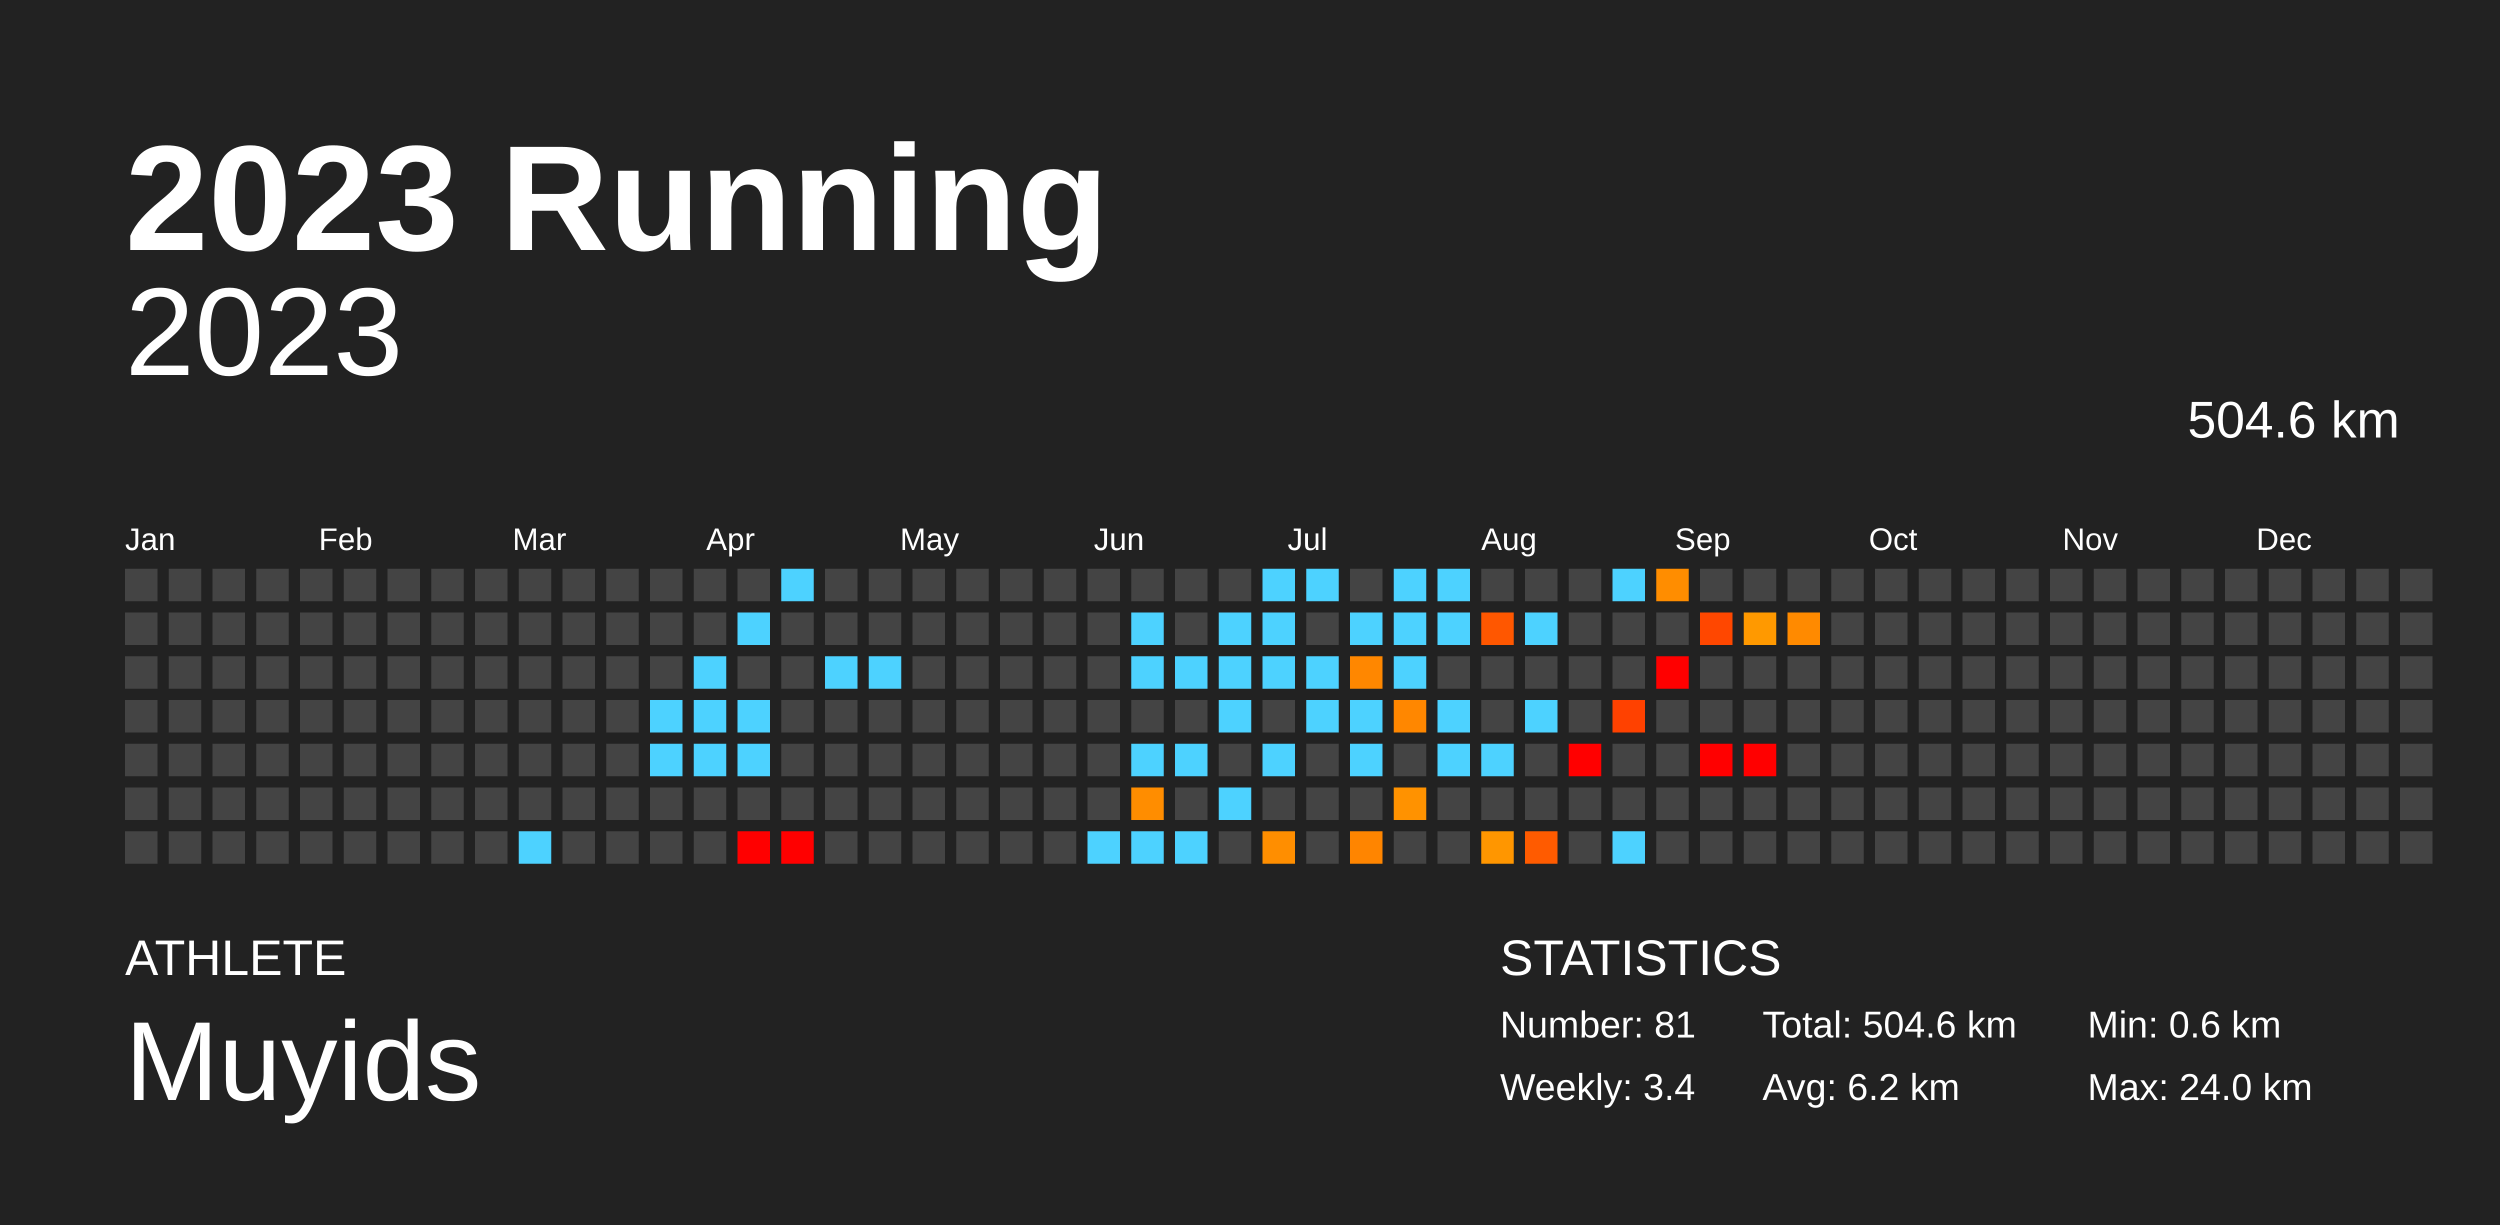
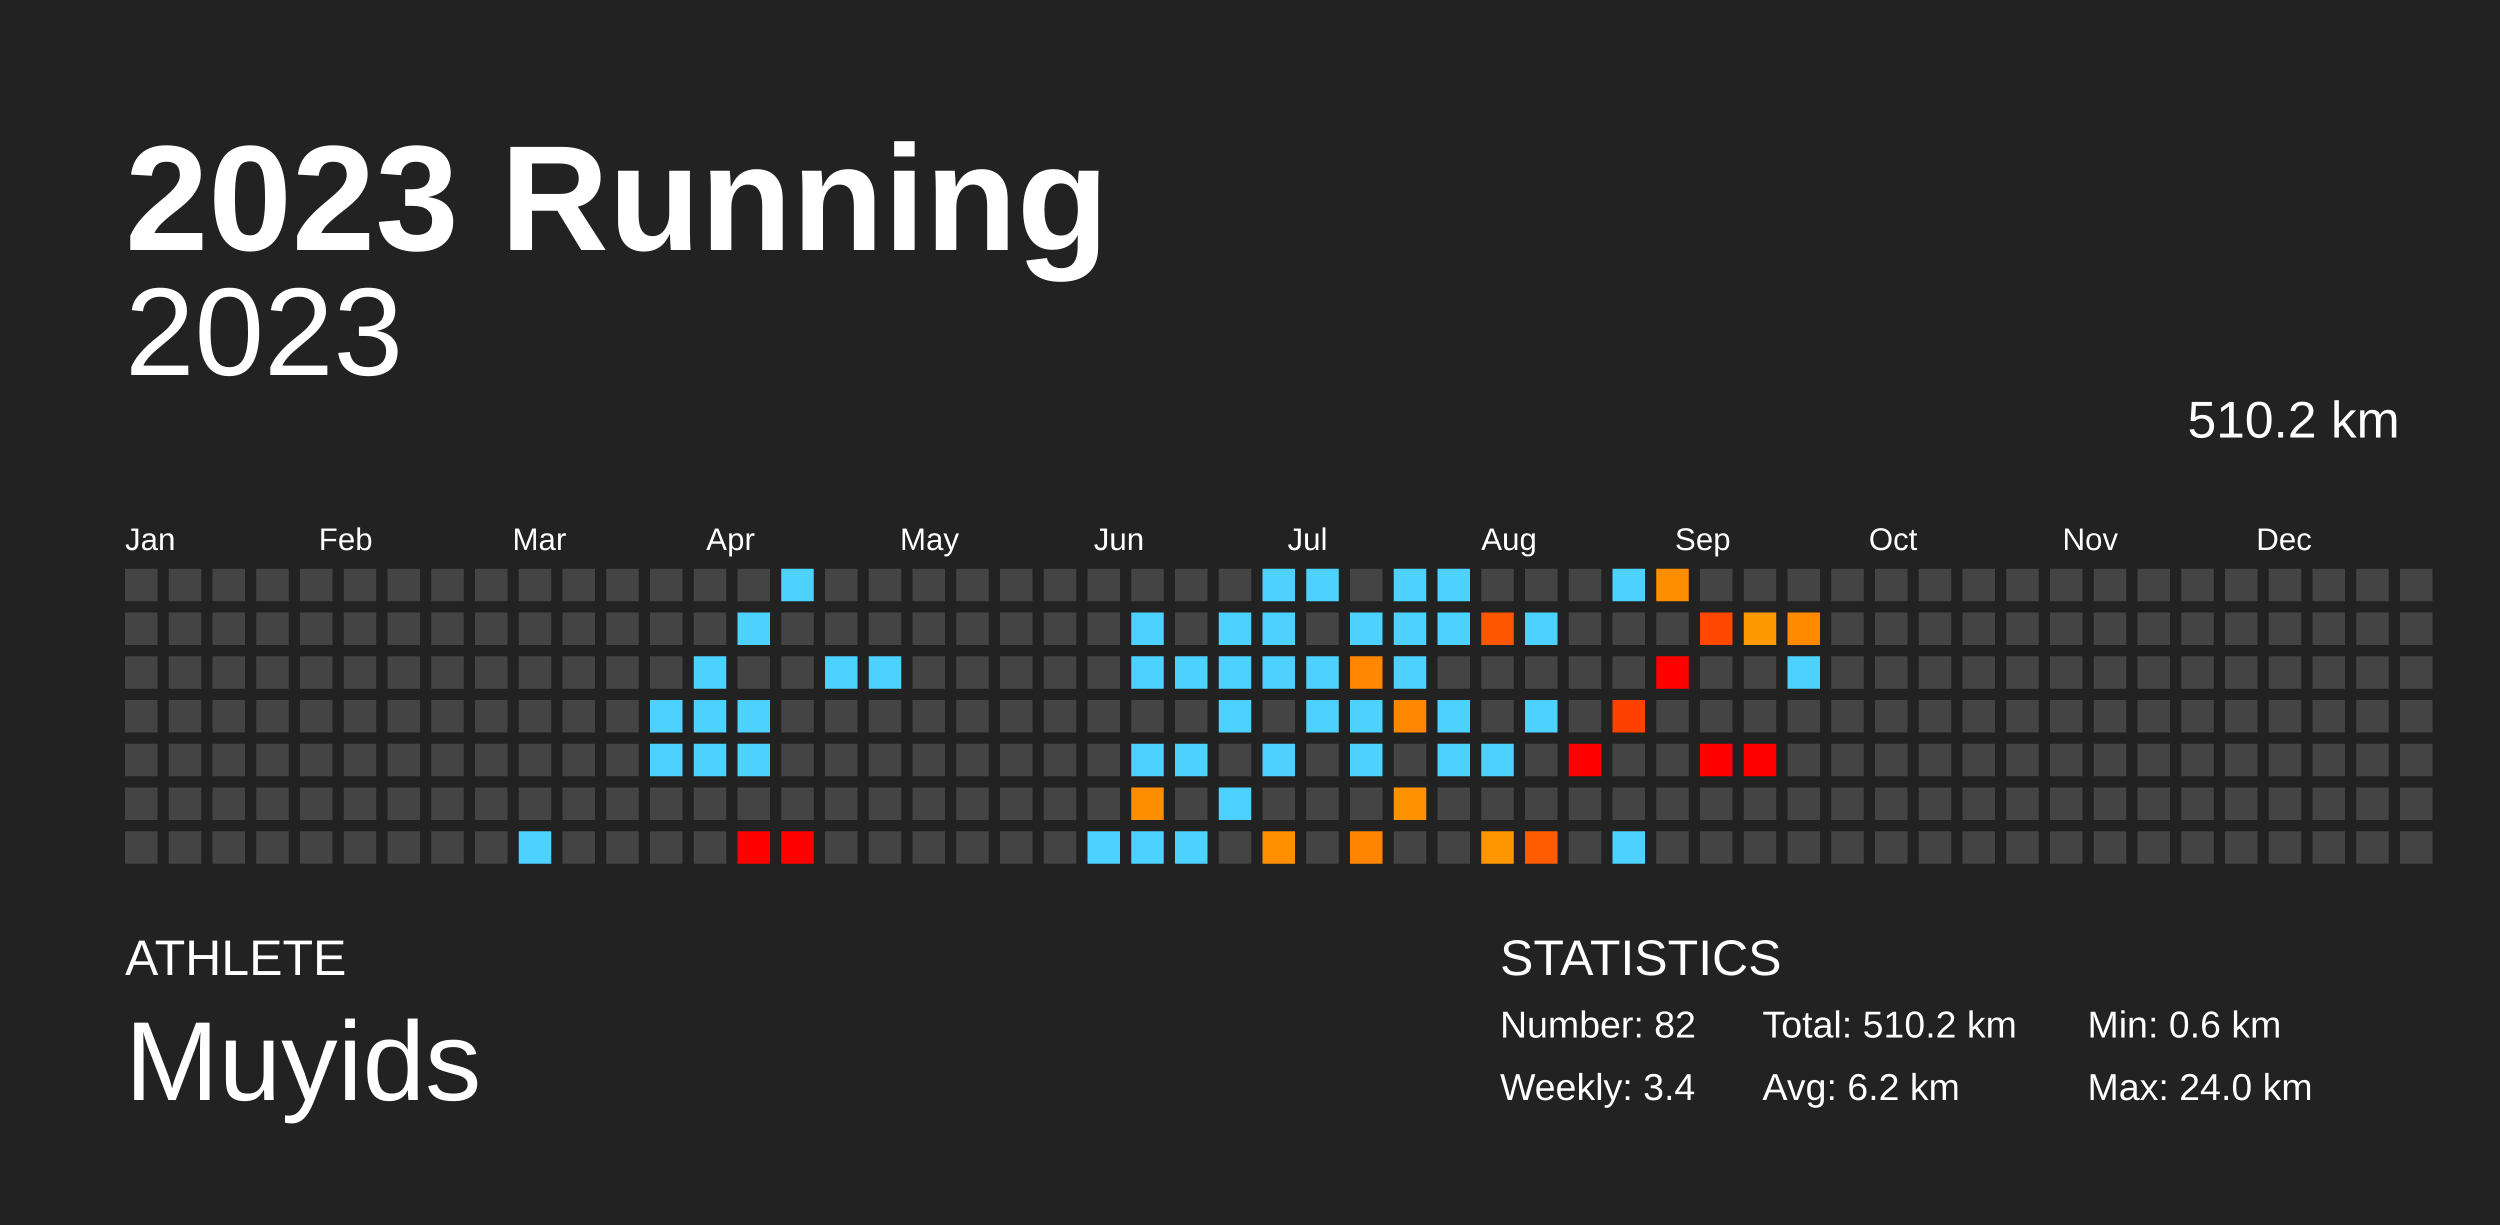
<svg xmlns="http://www.w3.org/2000/svg" baseProfile="full" height="98mm" version="1.1" viewBox="0,0,200,98" width="200mm">
  <defs />
  <rect fill="#222222" height="98" width="200" x="0" y="0" />
  <text fill="#FFFFFF" style="font-size:12px; font-family:Arial; font-weight:bold;" x="10" y="20">2023 Running</text>
  <text fill="#FFFFFF" style="font-size:4px; font-family:Arial" x="10" y="78">ATHLETE</text>
  <text fill="#FFFFFF" style="font-size:9px; font-family:Arial" x="10" y="88">Muyids</text>
  <text fill="#FFFFFF" style="font-size:4px; font-family:Arial" x="120" y="78">STATISTICS</text>
-   <text fill="#FFFFFF" style="font-size:3px; font-family:Arial" x="120" y="83">Number: 81</text>
+   <text fill="#FFFFFF" style="font-size:3px; font-family:Arial" x="120" y="83">Number: 82</text>
  <text fill="#FFFFFF" style="font-size:3px; font-family:Arial" x="120" y="88">Weekly: 3.4</text>
-   <text fill="#FFFFFF" style="font-size:3px; font-family:Arial" x="141" y="83">Total: 504.6 km</text>
+   <text fill="#FFFFFF" style="font-size:3px; font-family:Arial" x="141" y="83">Total: 510.2 km</text>
  <text fill="#FFFFFF" style="font-size:3px; font-family:Arial" x="141" y="88">Avg: 6.2 km</text>
  <text fill="#FFFFFF" style="font-size:3px; font-family:Arial" x="167" y="83">Min: 0.6 km</text>
  <text fill="#FFFFFF" style="font-size:3px; font-family:Arial" x="167" y="88">Max: 24.0 km</text>
  <text alignment-baseline="hanging" fill="#FFFFFF" style="font-size:10.0px; font-family:Arial;" x="10" y="30">2023</text>
-   <text alignment-baseline="hanging" fill="#FFFFFF" style="font-size:4.125px; font-family:Arial;" x="175" y="35">504.6 km</text>
+   <text alignment-baseline="hanging" fill="#FFFFFF" style="font-size:4.125px; font-family:Arial;" x="175" y="35">510.2 km</text>
  <text fill="#FFFFFF" style="font-size:2.5px; font-family:Arial" x="10.0" y="44">Jan</text>
  <text fill="#FFFFFF" style="font-size:2.5px; font-family:Arial" x="25.5" y="44">Feb</text>
  <text fill="#FFFFFF" style="font-size:2.5px; font-family:Arial" x="41.0" y="44">Mar</text>
  <text fill="#FFFFFF" style="font-size:2.5px; font-family:Arial" x="56.5" y="44">Apr</text>
  <text fill="#FFFFFF" style="font-size:2.5px; font-family:Arial" x="72.0" y="44">May</text>
  <text fill="#FFFFFF" style="font-size:2.5px; font-family:Arial" x="87.5" y="44">Jun</text>
  <text fill="#FFFFFF" style="font-size:2.5px; font-family:Arial" x="103.0" y="44">Jul</text>
  <text fill="#FFFFFF" style="font-size:2.5px; font-family:Arial" x="118.5" y="44">Aug</text>
  <text fill="#FFFFFF" style="font-size:2.5px; font-family:Arial" x="134.0" y="44">Sep</text>
  <text fill="#FFFFFF" style="font-size:2.5px; font-family:Arial" x="149.5" y="44">Oct</text>
  <text fill="#FFFFFF" style="font-size:2.5px; font-family:Arial" x="165.0" y="44">Nov</text>
  <text fill="#FFFFFF" style="font-size:2.5px; font-family:Arial" x="180.5" y="44">Dec</text>
  <rect fill="#444444" height="2.6" width="2.6" x="10.0" y="45.5" />
  <rect fill="#444444" height="2.6" width="2.6" x="10.0" y="49.0" />
  <rect fill="#444444" height="2.6" width="2.6" x="10.0" y="52.5" />
  <rect fill="#444444" height="2.6" width="2.6" x="10.0" y="56.0" />
  <rect fill="#444444" height="2.6" width="2.6" x="10.0" y="59.5" />
  <rect fill="#444444" height="2.6" width="2.6" x="10.0" y="63.0" />
  <rect fill="#444444" height="2.6" width="2.6" x="10.0" y="66.5" />
  <rect fill="#444444" height="2.6" width="2.6" x="13.5" y="45.5" />
  <rect fill="#444444" height="2.6" width="2.6" x="13.5" y="49.0" />
  <rect fill="#444444" height="2.6" width="2.6" x="13.5" y="52.5" />
  <rect fill="#444444" height="2.6" width="2.6" x="13.5" y="56.0" />
  <rect fill="#444444" height="2.6" width="2.6" x="13.5" y="59.5" />
  <rect fill="#444444" height="2.6" width="2.6" x="13.5" y="63.0" />
  <rect fill="#444444" height="2.6" width="2.6" x="13.5" y="66.5" />
  <rect fill="#444444" height="2.6" width="2.6" x="17.0" y="45.5" />
  <rect fill="#444444" height="2.6" width="2.6" x="17.0" y="49.0" />
  <rect fill="#444444" height="2.6" width="2.6" x="17.0" y="52.5" />
  <rect fill="#444444" height="2.6" width="2.6" x="17.0" y="56.0" />
  <rect fill="#444444" height="2.6" width="2.6" x="17.0" y="59.5" />
  <rect fill="#444444" height="2.6" width="2.6" x="17.0" y="63.0" />
  <rect fill="#444444" height="2.6" width="2.6" x="17.0" y="66.5" />
  <rect fill="#444444" height="2.6" width="2.6" x="20.5" y="45.5" />
  <rect fill="#444444" height="2.6" width="2.6" x="20.5" y="49.0" />
  <rect fill="#444444" height="2.6" width="2.6" x="20.5" y="52.5" />
  <rect fill="#444444" height="2.6" width="2.6" x="20.5" y="56.0" />
  <rect fill="#444444" height="2.6" width="2.6" x="20.5" y="59.5" />
  <rect fill="#444444" height="2.6" width="2.6" x="20.5" y="63.0" />
  <rect fill="#444444" height="2.6" width="2.6" x="20.5" y="66.5" />
  <rect fill="#444444" height="2.6" width="2.6" x="24.0" y="45.5" />
  <rect fill="#444444" height="2.6" width="2.6" x="24.0" y="49.0" />
  <rect fill="#444444" height="2.6" width="2.6" x="24.0" y="52.5" />
  <rect fill="#444444" height="2.6" width="2.6" x="24.0" y="56.0" />
  <rect fill="#444444" height="2.6" width="2.6" x="24.0" y="59.5" />
  <rect fill="#444444" height="2.6" width="2.6" x="24.0" y="63.0" />
  <rect fill="#444444" height="2.6" width="2.6" x="24.0" y="66.5" />
  <rect fill="#444444" height="2.6" width="2.6" x="27.5" y="45.5" />
  <rect fill="#444444" height="2.6" width="2.6" x="27.5" y="49.0" />
  <rect fill="#444444" height="2.6" width="2.6" x="27.5" y="52.5" />
  <rect fill="#444444" height="2.6" width="2.6" x="27.5" y="56.0" />
  <rect fill="#444444" height="2.6" width="2.6" x="27.5" y="59.5" />
  <rect fill="#444444" height="2.6" width="2.6" x="27.5" y="63.0" />
  <rect fill="#444444" height="2.6" width="2.6" x="27.5" y="66.5" />
  <rect fill="#444444" height="2.6" width="2.6" x="31.0" y="45.5" />
  <rect fill="#444444" height="2.6" width="2.6" x="31.0" y="49.0" />
  <rect fill="#444444" height="2.6" width="2.6" x="31.0" y="52.5" />
  <rect fill="#444444" height="2.6" width="2.6" x="31.0" y="56.0" />
  <rect fill="#444444" height="2.6" width="2.6" x="31.0" y="59.5" />
  <rect fill="#444444" height="2.6" width="2.6" x="31.0" y="63.0" />
  <rect fill="#444444" height="2.6" width="2.6" x="31.0" y="66.5" />
  <rect fill="#444444" height="2.6" width="2.6" x="34.5" y="45.5" />
  <rect fill="#444444" height="2.6" width="2.6" x="34.5" y="49.0" />
  <rect fill="#444444" height="2.6" width="2.6" x="34.5" y="52.5" />
  <rect fill="#444444" height="2.6" width="2.6" x="34.5" y="56.0" />
  <rect fill="#444444" height="2.6" width="2.6" x="34.5" y="59.5" />
  <rect fill="#444444" height="2.6" width="2.6" x="34.5" y="63.0" />
  <rect fill="#444444" height="2.6" width="2.6" x="34.5" y="66.5" />
  <rect fill="#444444" height="2.6" width="2.6" x="38.0" y="45.5" />
  <rect fill="#444444" height="2.6" width="2.6" x="38.0" y="49.0" />
  <rect fill="#444444" height="2.6" width="2.6" x="38.0" y="52.5" />
  <rect fill="#444444" height="2.6" width="2.6" x="38.0" y="56.0" />
  <rect fill="#444444" height="2.6" width="2.6" x="38.0" y="59.5" />
  <rect fill="#444444" height="2.6" width="2.6" x="38.0" y="63.0" />
  <rect fill="#444444" height="2.6" width="2.6" x="38.0" y="66.5" />
  <rect fill="#444444" height="2.6" width="2.6" x="41.5" y="45.5" />
  <rect fill="#444444" height="2.6" width="2.6" x="41.5" y="49.0" />
  <rect fill="#444444" height="2.6" width="2.6" x="41.5" y="52.5" />
  <rect fill="#444444" height="2.6" width="2.6" x="41.5" y="56.0" />
  <rect fill="#444444" height="2.6" width="2.6" x="41.5" y="59.5" />
  <rect fill="#444444" height="2.6" width="2.6" x="41.5" y="63.0" />
  <rect fill="#4dd2ff" height="2.6" width="2.6" x="41.5" y="66.5" />
  <rect fill="#444444" height="2.6" width="2.6" x="45.0" y="45.5" />
  <rect fill="#444444" height="2.6" width="2.6" x="45.0" y="49.0" />
  <rect fill="#444444" height="2.6" width="2.6" x="45.0" y="52.5" />
  <rect fill="#444444" height="2.6" width="2.6" x="45.0" y="56.0" />
  <rect fill="#444444" height="2.6" width="2.6" x="45.0" y="59.5" />
  <rect fill="#444444" height="2.6" width="2.6" x="45.0" y="63.0" />
  <rect fill="#444444" height="2.6" width="2.6" x="45.0" y="66.5" />
  <rect fill="#444444" height="2.6" width="2.6" x="48.5" y="45.5" />
  <rect fill="#444444" height="2.6" width="2.6" x="48.5" y="49.0" />
  <rect fill="#444444" height="2.6" width="2.6" x="48.5" y="52.5" />
  <rect fill="#444444" height="2.6" width="2.6" x="48.5" y="56.0" />
  <rect fill="#444444" height="2.6" width="2.6" x="48.5" y="59.5" />
  <rect fill="#444444" height="2.6" width="2.6" x="48.5" y="63.0" />
  <rect fill="#444444" height="2.6" width="2.6" x="48.5" y="66.5" />
  <rect fill="#444444" height="2.6" width="2.6" x="52.0" y="45.5" />
  <rect fill="#444444" height="2.6" width="2.6" x="52.0" y="49.0" />
  <rect fill="#444444" height="2.6" width="2.6" x="52.0" y="52.5" />
  <rect fill="#4dd2ff" height="2.6" width="2.6" x="52.0" y="56.0" />
  <rect fill="#4dd2ff" height="2.6" width="2.6" x="52.0" y="59.5" />
  <rect fill="#444444" height="2.6" width="2.6" x="52.0" y="63.0" />
  <rect fill="#444444" height="2.6" width="2.6" x="52.0" y="66.5" />
  <rect fill="#444444" height="2.6" width="2.6" x="55.5" y="45.5" />
  <rect fill="#444444" height="2.6" width="2.6" x="55.5" y="49.0" />
  <rect fill="#4dd2ff" height="2.6" width="2.6" x="55.5" y="52.5" />
  <rect fill="#4dd2ff" height="2.6" width="2.6" x="55.5" y="56.0" />
  <rect fill="#4dd2ff" height="2.6" width="2.6" x="55.5" y="59.5" />
  <rect fill="#444444" height="2.6" width="2.6" x="55.5" y="63.0" />
  <rect fill="#444444" height="2.6" width="2.6" x="55.5" y="66.5" />
  <rect fill="#444444" height="2.6" width="2.6" x="59.0" y="45.5" />
  <rect fill="#4dd2ff" height="2.6" width="2.6" x="59.0" y="49.0" />
  <rect fill="#444444" height="2.6" width="2.6" x="59.0" y="52.5" />
  <rect fill="#4dd2ff" height="2.6" width="2.6" x="59.0" y="56.0" />
  <rect fill="#4dd2ff" height="2.6" width="2.6" x="59.0" y="59.5" />
  <rect fill="#444444" height="2.6" width="2.6" x="59.0" y="63.0" />
  <rect fill="red" height="2.6" width="2.6" x="59.0" y="66.5" />
  <rect fill="#4dd2ff" height="2.6" width="2.6" x="62.5" y="45.5" />
  <rect fill="#444444" height="2.6" width="2.6" x="62.5" y="49.0" />
  <rect fill="#444444" height="2.6" width="2.6" x="62.5" y="52.5" />
  <rect fill="#444444" height="2.6" width="2.6" x="62.5" y="56.0" />
  <rect fill="#444444" height="2.6" width="2.6" x="62.5" y="59.5" />
  <rect fill="#444444" height="2.6" width="2.6" x="62.5" y="63.0" />
  <rect fill="red" height="2.6" width="2.6" x="62.5" y="66.5" />
  <rect fill="#444444" height="2.6" width="2.6" x="66.0" y="45.5" />
  <rect fill="#444444" height="2.6" width="2.6" x="66.0" y="49.0" />
  <rect fill="#4dd2ff" height="2.6" width="2.6" x="66.0" y="52.5" />
  <rect fill="#444444" height="2.6" width="2.6" x="66.0" y="56.0" />
  <rect fill="#444444" height="2.6" width="2.6" x="66.0" y="59.5" />
  <rect fill="#444444" height="2.6" width="2.6" x="66.0" y="63.0" />
  <rect fill="#444444" height="2.6" width="2.6" x="66.0" y="66.5" />
  <rect fill="#444444" height="2.6" width="2.6" x="69.5" y="45.5" />
  <rect fill="#444444" height="2.6" width="2.6" x="69.5" y="49.0" />
  <rect fill="#4dd2ff" height="2.6" width="2.6" x="69.5" y="52.5" />
  <rect fill="#444444" height="2.6" width="2.6" x="69.5" y="56.0" />
  <rect fill="#444444" height="2.6" width="2.6" x="69.5" y="59.5" />
  <rect fill="#444444" height="2.6" width="2.6" x="69.5" y="63.0" />
  <rect fill="#444444" height="2.6" width="2.6" x="69.5" y="66.5" />
  <rect fill="#444444" height="2.6" width="2.6" x="73.0" y="45.5" />
  <rect fill="#444444" height="2.6" width="2.6" x="73.0" y="49.0" />
  <rect fill="#444444" height="2.6" width="2.6" x="73.0" y="52.5" />
  <rect fill="#444444" height="2.6" width="2.6" x="73.0" y="56.0" />
  <rect fill="#444444" height="2.6" width="2.6" x="73.0" y="59.5" />
  <rect fill="#444444" height="2.6" width="2.6" x="73.0" y="63.0" />
  <rect fill="#444444" height="2.6" width="2.6" x="73.0" y="66.5" />
  <rect fill="#444444" height="2.6" width="2.6" x="76.5" y="45.5" />
  <rect fill="#444444" height="2.6" width="2.6" x="76.5" y="49.0" />
  <rect fill="#444444" height="2.6" width="2.6" x="76.5" y="52.5" />
  <rect fill="#444444" height="2.6" width="2.6" x="76.5" y="56.0" />
  <rect fill="#444444" height="2.6" width="2.6" x="76.5" y="59.5" />
  <rect fill="#444444" height="2.6" width="2.6" x="76.5" y="63.0" />
  <rect fill="#444444" height="2.6" width="2.6" x="76.5" y="66.5" />
  <rect fill="#444444" height="2.6" width="2.6" x="80.0" y="45.5" />
  <rect fill="#444444" height="2.6" width="2.6" x="80.0" y="49.0" />
  <rect fill="#444444" height="2.6" width="2.6" x="80.0" y="52.5" />
  <rect fill="#444444" height="2.6" width="2.6" x="80.0" y="56.0" />
  <rect fill="#444444" height="2.6" width="2.6" x="80.0" y="59.5" />
  <rect fill="#444444" height="2.6" width="2.6" x="80.0" y="63.0" />
  <rect fill="#444444" height="2.6" width="2.6" x="80.0" y="66.5" />
  <rect fill="#444444" height="2.6" width="2.6" x="83.5" y="45.5" />
  <rect fill="#444444" height="2.6" width="2.6" x="83.5" y="49.0" />
  <rect fill="#444444" height="2.6" width="2.6" x="83.5" y="52.5" />
  <rect fill="#444444" height="2.6" width="2.6" x="83.5" y="56.0" />
  <rect fill="#444444" height="2.6" width="2.6" x="83.5" y="59.5" />
  <rect fill="#444444" height="2.6" width="2.6" x="83.5" y="63.0" />
  <rect fill="#444444" height="2.6" width="2.6" x="83.5" y="66.5" />
  <rect fill="#444444" height="2.6" width="2.6" x="87.0" y="45.5" />
  <rect fill="#444444" height="2.6" width="2.6" x="87.0" y="49.0" />
  <rect fill="#444444" height="2.6" width="2.6" x="87.0" y="52.5" />
  <rect fill="#444444" height="2.6" width="2.6" x="87.0" y="56.0" />
  <rect fill="#444444" height="2.6" width="2.6" x="87.0" y="59.5" />
  <rect fill="#444444" height="2.6" width="2.6" x="87.0" y="63.0" />
  <rect fill="#4dd2ff" height="2.6" width="2.6" x="87.0" y="66.5" />
  <rect fill="#444444" height="2.6" width="2.6" x="90.5" y="45.5" />
  <rect fill="#4dd2ff" height="2.6" width="2.6" x="90.5" y="49.0" />
  <rect fill="#4dd2ff" height="2.6" width="2.6" x="90.5" y="52.5" />
  <rect fill="#444444" height="2.6" width="2.6" x="90.5" y="56.0" />
  <rect fill="#4dd2ff" height="2.6" width="2.6" x="90.5" y="59.5" />
  <rect fill="#ff8d00" height="2.6" width="2.6" x="90.5" y="63.0" />
  <rect fill="#4dd2ff" height="2.6" width="2.6" x="90.5" y="66.5" />
  <rect fill="#444444" height="2.6" width="2.6" x="94.0" y="45.5" />
  <rect fill="#444444" height="2.6" width="2.6" x="94.0" y="49.0" />
  <rect fill="#4dd2ff" height="2.6" width="2.6" x="94.0" y="52.5" />
  <rect fill="#444444" height="2.6" width="2.6" x="94.0" y="56.0" />
  <rect fill="#4dd2ff" height="2.6" width="2.6" x="94.0" y="59.5" />
  <rect fill="#444444" height="2.6" width="2.6" x="94.0" y="63.0" />
  <rect fill="#4dd2ff" height="2.6" width="2.6" x="94.0" y="66.5" />
  <rect fill="#444444" height="2.6" width="2.6" x="97.5" y="45.5" />
  <rect fill="#4dd2ff" height="2.6" width="2.6" x="97.5" y="49.0" />
  <rect fill="#4dd2ff" height="2.6" width="2.6" x="97.5" y="52.5" />
  <rect fill="#4dd2ff" height="2.6" width="2.6" x="97.5" y="56.0" />
  <rect fill="#444444" height="2.6" width="2.6" x="97.5" y="59.5" />
  <rect fill="#4dd2ff" height="2.6" width="2.6" x="97.5" y="63.0" />
  <rect fill="#444444" height="2.6" width="2.6" x="97.5" y="66.5" />
  <rect fill="#4dd2ff" height="2.6" width="2.6" x="101.0" y="45.5" />
  <rect fill="#4dd2ff" height="2.6" width="2.6" x="101.0" y="49.0" />
  <rect fill="#4dd2ff" height="2.6" width="2.6" x="101.0" y="52.5" />
  <rect fill="#444444" height="2.6" width="2.6" x="101.0" y="56.0" />
  <rect fill="#4dd2ff" height="2.6" width="2.6" x="101.0" y="59.5" />
  <rect fill="#444444" height="2.6" width="2.6" x="101.0" y="63.0" />
  <rect fill="#ff8e00" height="2.6" width="2.6" x="101.0" y="66.5" />
  <rect fill="#4dd2ff" height="2.6" width="2.6" x="104.5" y="45.5" />
  <rect fill="#444444" height="2.6" width="2.6" x="104.5" y="49.0" />
  <rect fill="#4dd2ff" height="2.6" width="2.6" x="104.5" y="52.5" />
  <rect fill="#4dd2ff" height="2.6" width="2.6" x="104.5" y="56.0" />
  <rect fill="#444444" height="2.6" width="2.6" x="104.5" y="59.5" />
  <rect fill="#444444" height="2.6" width="2.6" x="104.5" y="63.0" />
  <rect fill="#444444" height="2.6" width="2.6" x="104.5" y="66.5" />
  <rect fill="#444444" height="2.6" width="2.6" x="108.0" y="45.5" />
  <rect fill="#4dd2ff" height="2.6" width="2.6" x="108.0" y="49.0" />
  <rect fill="#ff8700" height="2.6" width="2.6" x="108.0" y="52.5" />
  <rect fill="#4dd2ff" height="2.6" width="2.6" x="108.0" y="56.0" />
  <rect fill="#4dd2ff" height="2.6" width="2.6" x="108.0" y="59.5" />
  <rect fill="#444444" height="2.6" width="2.6" x="108.0" y="63.0" />
  <rect fill="#ff8500" height="2.6" width="2.6" x="108.0" y="66.5" />
  <rect fill="#4dd2ff" height="2.6" width="2.6" x="111.5" y="45.5" />
  <rect fill="#4dd2ff" height="2.6" width="2.6" x="111.5" y="49.0" />
  <rect fill="#4dd2ff" height="2.6" width="2.6" x="111.5" y="52.5" />
  <rect fill="#ff8700" height="2.6" width="2.6" x="111.5" y="56.0" />
  <rect fill="#444444" height="2.6" width="2.6" x="111.5" y="59.5" />
  <rect fill="#ff9200" height="2.6" width="2.6" x="111.5" y="63.0" />
  <rect fill="#444444" height="2.6" width="2.6" x="111.5" y="66.5" />
  <rect fill="#4dd2ff" height="2.6" width="2.6" x="115.0" y="45.5" />
  <rect fill="#4dd2ff" height="2.6" width="2.6" x="115.0" y="49.0" />
  <rect fill="#444444" height="2.6" width="2.6" x="115.0" y="52.5" />
  <rect fill="#4dd2ff" height="2.6" width="2.6" x="115.0" y="56.0" />
  <rect fill="#4dd2ff" height="2.6" width="2.6" x="115.0" y="59.5" />
  <rect fill="#444444" height="2.6" width="2.6" x="115.0" y="63.0" />
  <rect fill="#444444" height="2.6" width="2.6" x="115.0" y="66.5" />
  <rect fill="#444444" height="2.6" width="2.6" x="118.5" y="45.5" />
  <rect fill="#ff5700" height="2.6" width="2.6" x="118.5" y="49.0" />
  <rect fill="#444444" height="2.6" width="2.6" x="118.5" y="52.5" />
  <rect fill="#444444" height="2.6" width="2.6" x="118.5" y="56.0" />
  <rect fill="#4dd2ff" height="2.6" width="2.6" x="118.5" y="59.5" />
  <rect fill="#444444" height="2.6" width="2.6" x="118.5" y="63.0" />
  <rect fill="#ff9600" height="2.6" width="2.6" x="118.5" y="66.5" />
  <rect fill="#444444" height="2.6" width="2.6" x="122.0" y="45.5" />
  <rect fill="#4dd2ff" height="2.6" width="2.6" x="122.0" y="49.0" />
  <rect fill="#444444" height="2.6" width="2.6" x="122.0" y="52.5" />
  <rect fill="#4dd2ff" height="2.6" width="2.6" x="122.0" y="56.0" />
  <rect fill="#444444" height="2.6" width="2.6" x="122.0" y="59.5" />
  <rect fill="#444444" height="2.6" width="2.6" x="122.0" y="63.0" />
  <rect fill="#ff5b00" height="2.6" width="2.6" x="122.0" y="66.5" />
  <rect fill="#444444" height="2.6" width="2.6" x="125.5" y="45.5" />
  <rect fill="#444444" height="2.6" width="2.6" x="125.5" y="49.0" />
  <rect fill="#444444" height="2.6" width="2.6" x="125.5" y="52.5" />
  <rect fill="#444444" height="2.6" width="2.6" x="125.5" y="56.0" />
  <rect fill="red" height="2.6" width="2.6" x="125.5" y="59.5" />
  <rect fill="#444444" height="2.6" width="2.6" x="125.5" y="63.0" />
  <rect fill="#444444" height="2.6" width="2.6" x="125.5" y="66.5" />
  <rect fill="#4dd2ff" height="2.6" width="2.6" x="129.0" y="45.5" />
  <rect fill="#444444" height="2.6" width="2.6" x="129.0" y="49.0" />
  <rect fill="#444444" height="2.6" width="2.6" x="129.0" y="52.5" />
  <rect fill="#ff4100" height="2.6" width="2.6" x="129.0" y="56.0" />
  <rect fill="#444444" height="2.6" width="2.6" x="129.0" y="59.5" />
  <rect fill="#444444" height="2.6" width="2.6" x="129.0" y="63.0" />
  <rect fill="#4dd2ff" height="2.6" width="2.6" x="129.0" y="66.5" />
  <rect fill="#ff8d00" height="2.6" width="2.6" x="132.5" y="45.5" />
  <rect fill="#444444" height="2.6" width="2.6" x="132.5" y="49.0" />
  <rect fill="red" height="2.6" width="2.6" x="132.5" y="52.5" />
  <rect fill="#444444" height="2.6" width="2.6" x="132.5" y="56.0" />
  <rect fill="#444444" height="2.6" width="2.6" x="132.5" y="59.5" />
  <rect fill="#444444" height="2.6" width="2.6" x="132.5" y="63.0" />
  <rect fill="#444444" height="2.6" width="2.6" x="132.5" y="66.5" />
  <rect fill="#444444" height="2.6" width="2.6" x="136.0" y="45.5" />
  <rect fill="#ff4700" height="2.6" width="2.6" x="136.0" y="49.0" />
  <rect fill="#444444" height="2.6" width="2.6" x="136.0" y="52.5" />
  <rect fill="#444444" height="2.6" width="2.6" x="136.0" y="56.0" />
  <rect fill="red" height="2.6" width="2.6" x="136.0" y="59.5" />
  <rect fill="#444444" height="2.6" width="2.6" x="136.0" y="63.0" />
  <rect fill="#444444" height="2.6" width="2.6" x="136.0" y="66.5" />
  <rect fill="#444444" height="2.6" width="2.6" x="139.5" y="45.5" />
  <rect fill="#ff9900" height="2.6" width="2.6" x="139.5" y="49.0" />
  <rect fill="#444444" height="2.6" width="2.6" x="139.5" y="52.5" />
  <rect fill="#444444" height="2.6" width="2.6" x="139.5" y="56.0" />
  <rect fill="red" height="2.6" width="2.6" x="139.5" y="59.5" />
  <rect fill="#444444" height="2.6" width="2.6" x="139.5" y="63.0" />
  <rect fill="#444444" height="2.6" width="2.6" x="139.5" y="66.5" />
  <rect fill="#444444" height="2.6" width="2.6" x="143.0" y="45.5" />
  <rect fill="#ff8a00" height="2.6" width="2.6" x="143.0" y="49.0" />
-   <rect fill="#444444" height="2.6" width="2.6" x="143.0" y="52.5" />
+   <rect fill="#4dd2ff" height="2.6" width="2.6" x="143.0" y="52.5" />
  <rect fill="#444444" height="2.6" width="2.6" x="143.0" y="56.0" />
  <rect fill="#444444" height="2.6" width="2.6" x="143.0" y="59.5" />
  <rect fill="#444444" height="2.6" width="2.6" x="143.0" y="63.0" />
  <rect fill="#444444" height="2.6" width="2.6" x="143.0" y="66.5" />
  <rect fill="#444444" height="2.6" width="2.6" x="146.5" y="45.5" />
  <rect fill="#444444" height="2.6" width="2.6" x="146.5" y="49.0" />
  <rect fill="#444444" height="2.6" width="2.6" x="146.5" y="52.5" />
  <rect fill="#444444" height="2.6" width="2.6" x="146.5" y="56.0" />
  <rect fill="#444444" height="2.6" width="2.6" x="146.5" y="59.5" />
  <rect fill="#444444" height="2.6" width="2.6" x="146.5" y="63.0" />
  <rect fill="#444444" height="2.6" width="2.6" x="146.5" y="66.5" />
  <rect fill="#444444" height="2.6" width="2.6" x="150.0" y="45.5" />
  <rect fill="#444444" height="2.6" width="2.6" x="150.0" y="49.0" />
  <rect fill="#444444" height="2.6" width="2.6" x="150.0" y="52.5" />
  <rect fill="#444444" height="2.6" width="2.6" x="150.0" y="56.0" />
  <rect fill="#444444" height="2.6" width="2.6" x="150.0" y="59.5" />
  <rect fill="#444444" height="2.6" width="2.6" x="150.0" y="63.0" />
  <rect fill="#444444" height="2.6" width="2.6" x="150.0" y="66.5" />
  <rect fill="#444444" height="2.6" width="2.6" x="153.5" y="45.5" />
  <rect fill="#444444" height="2.6" width="2.6" x="153.5" y="49.0" />
  <rect fill="#444444" height="2.6" width="2.6" x="153.5" y="52.5" />
  <rect fill="#444444" height="2.6" width="2.6" x="153.5" y="56.0" />
  <rect fill="#444444" height="2.6" width="2.6" x="153.5" y="59.5" />
  <rect fill="#444444" height="2.6" width="2.6" x="153.5" y="63.0" />
  <rect fill="#444444" height="2.6" width="2.6" x="153.5" y="66.5" />
  <rect fill="#444444" height="2.6" width="2.6" x="157.0" y="45.5" />
  <rect fill="#444444" height="2.6" width="2.6" x="157.0" y="49.0" />
  <rect fill="#444444" height="2.6" width="2.6" x="157.0" y="52.5" />
  <rect fill="#444444" height="2.6" width="2.6" x="157.0" y="56.0" />
  <rect fill="#444444" height="2.6" width="2.6" x="157.0" y="59.5" />
  <rect fill="#444444" height="2.6" width="2.6" x="157.0" y="63.0" />
  <rect fill="#444444" height="2.6" width="2.6" x="157.0" y="66.5" />
  <rect fill="#444444" height="2.6" width="2.6" x="160.5" y="45.5" />
  <rect fill="#444444" height="2.6" width="2.6" x="160.5" y="49.0" />
  <rect fill="#444444" height="2.6" width="2.6" x="160.5" y="52.5" />
  <rect fill="#444444" height="2.6" width="2.6" x="160.5" y="56.0" />
  <rect fill="#444444" height="2.6" width="2.6" x="160.5" y="59.5" />
  <rect fill="#444444" height="2.6" width="2.6" x="160.5" y="63.0" />
  <rect fill="#444444" height="2.6" width="2.6" x="160.5" y="66.5" />
  <rect fill="#444444" height="2.6" width="2.6" x="164.0" y="45.5" />
  <rect fill="#444444" height="2.6" width="2.6" x="164.0" y="49.0" />
  <rect fill="#444444" height="2.6" width="2.6" x="164.0" y="52.5" />
  <rect fill="#444444" height="2.6" width="2.6" x="164.0" y="56.0" />
  <rect fill="#444444" height="2.6" width="2.6" x="164.0" y="59.5" />
  <rect fill="#444444" height="2.6" width="2.6" x="164.0" y="63.0" />
  <rect fill="#444444" height="2.6" width="2.6" x="164.0" y="66.5" />
  <rect fill="#444444" height="2.6" width="2.6" x="167.5" y="45.5" />
  <rect fill="#444444" height="2.6" width="2.6" x="167.5" y="49.0" />
  <rect fill="#444444" height="2.6" width="2.6" x="167.5" y="52.5" />
  <rect fill="#444444" height="2.6" width="2.6" x="167.5" y="56.0" />
  <rect fill="#444444" height="2.6" width="2.6" x="167.5" y="59.5" />
  <rect fill="#444444" height="2.6" width="2.6" x="167.5" y="63.0" />
  <rect fill="#444444" height="2.6" width="2.6" x="167.5" y="66.5" />
  <rect fill="#444444" height="2.6" width="2.6" x="171.0" y="45.5" />
  <rect fill="#444444" height="2.6" width="2.6" x="171.0" y="49.0" />
  <rect fill="#444444" height="2.6" width="2.6" x="171.0" y="52.5" />
  <rect fill="#444444" height="2.6" width="2.6" x="171.0" y="56.0" />
  <rect fill="#444444" height="2.6" width="2.6" x="171.0" y="59.5" />
  <rect fill="#444444" height="2.6" width="2.6" x="171.0" y="63.0" />
  <rect fill="#444444" height="2.6" width="2.6" x="171.0" y="66.5" />
  <rect fill="#444444" height="2.6" width="2.6" x="174.5" y="45.5" />
  <rect fill="#444444" height="2.6" width="2.6" x="174.5" y="49.0" />
  <rect fill="#444444" height="2.6" width="2.6" x="174.5" y="52.5" />
  <rect fill="#444444" height="2.6" width="2.6" x="174.5" y="56.0" />
  <rect fill="#444444" height="2.6" width="2.6" x="174.5" y="59.5" />
  <rect fill="#444444" height="2.6" width="2.6" x="174.5" y="63.0" />
  <rect fill="#444444" height="2.6" width="2.6" x="174.5" y="66.5" />
  <rect fill="#444444" height="2.6" width="2.6" x="178.0" y="45.5" />
  <rect fill="#444444" height="2.6" width="2.6" x="178.0" y="49.0" />
  <rect fill="#444444" height="2.6" width="2.6" x="178.0" y="52.5" />
  <rect fill="#444444" height="2.6" width="2.6" x="178.0" y="56.0" />
  <rect fill="#444444" height="2.6" width="2.6" x="178.0" y="59.5" />
  <rect fill="#444444" height="2.6" width="2.6" x="178.0" y="63.0" />
  <rect fill="#444444" height="2.6" width="2.6" x="178.0" y="66.5" />
  <rect fill="#444444" height="2.6" width="2.6" x="181.5" y="45.5" />
  <rect fill="#444444" height="2.6" width="2.6" x="181.5" y="49.0" />
  <rect fill="#444444" height="2.6" width="2.6" x="181.5" y="52.5" />
  <rect fill="#444444" height="2.6" width="2.6" x="181.5" y="56.0" />
  <rect fill="#444444" height="2.6" width="2.6" x="181.5" y="59.5" />
  <rect fill="#444444" height="2.6" width="2.6" x="181.5" y="63.0" />
  <rect fill="#444444" height="2.6" width="2.6" x="181.5" y="66.5" />
  <rect fill="#444444" height="2.6" width="2.6" x="185.0" y="45.5" />
  <rect fill="#444444" height="2.6" width="2.6" x="185.0" y="49.0" />
  <rect fill="#444444" height="2.6" width="2.6" x="185.0" y="52.5" />
  <rect fill="#444444" height="2.6" width="2.6" x="185.0" y="56.0" />
  <rect fill="#444444" height="2.6" width="2.6" x="185.0" y="59.5" />
  <rect fill="#444444" height="2.6" width="2.6" x="185.0" y="63.0" />
  <rect fill="#444444" height="2.6" width="2.6" x="185.0" y="66.5" />
  <rect fill="#444444" height="2.6" width="2.6" x="188.5" y="45.5" />
  <rect fill="#444444" height="2.6" width="2.6" x="188.5" y="49.0" />
  <rect fill="#444444" height="2.6" width="2.6" x="188.5" y="52.5" />
  <rect fill="#444444" height="2.6" width="2.6" x="188.5" y="56.0" />
  <rect fill="#444444" height="2.6" width="2.6" x="188.5" y="59.5" />
  <rect fill="#444444" height="2.6" width="2.6" x="188.5" y="63.0" />
  <rect fill="#444444" height="2.6" width="2.6" x="188.5" y="66.5" />
  <rect fill="#444444" height="2.6" width="2.6" x="192.0" y="45.5" />
  <rect fill="#444444" height="2.6" width="2.6" x="192.0" y="49.0" />
  <rect fill="#444444" height="2.6" width="2.6" x="192.0" y="52.5" />
  <rect fill="#444444" height="2.6" width="2.6" x="192.0" y="56.0" />
  <rect fill="#444444" height="2.6" width="2.6" x="192.0" y="59.5" />
  <rect fill="#444444" height="2.6" width="2.6" x="192.0" y="63.0" />
  <rect fill="#444444" height="2.6" width="2.6" x="192.0" y="66.5" />
</svg>
